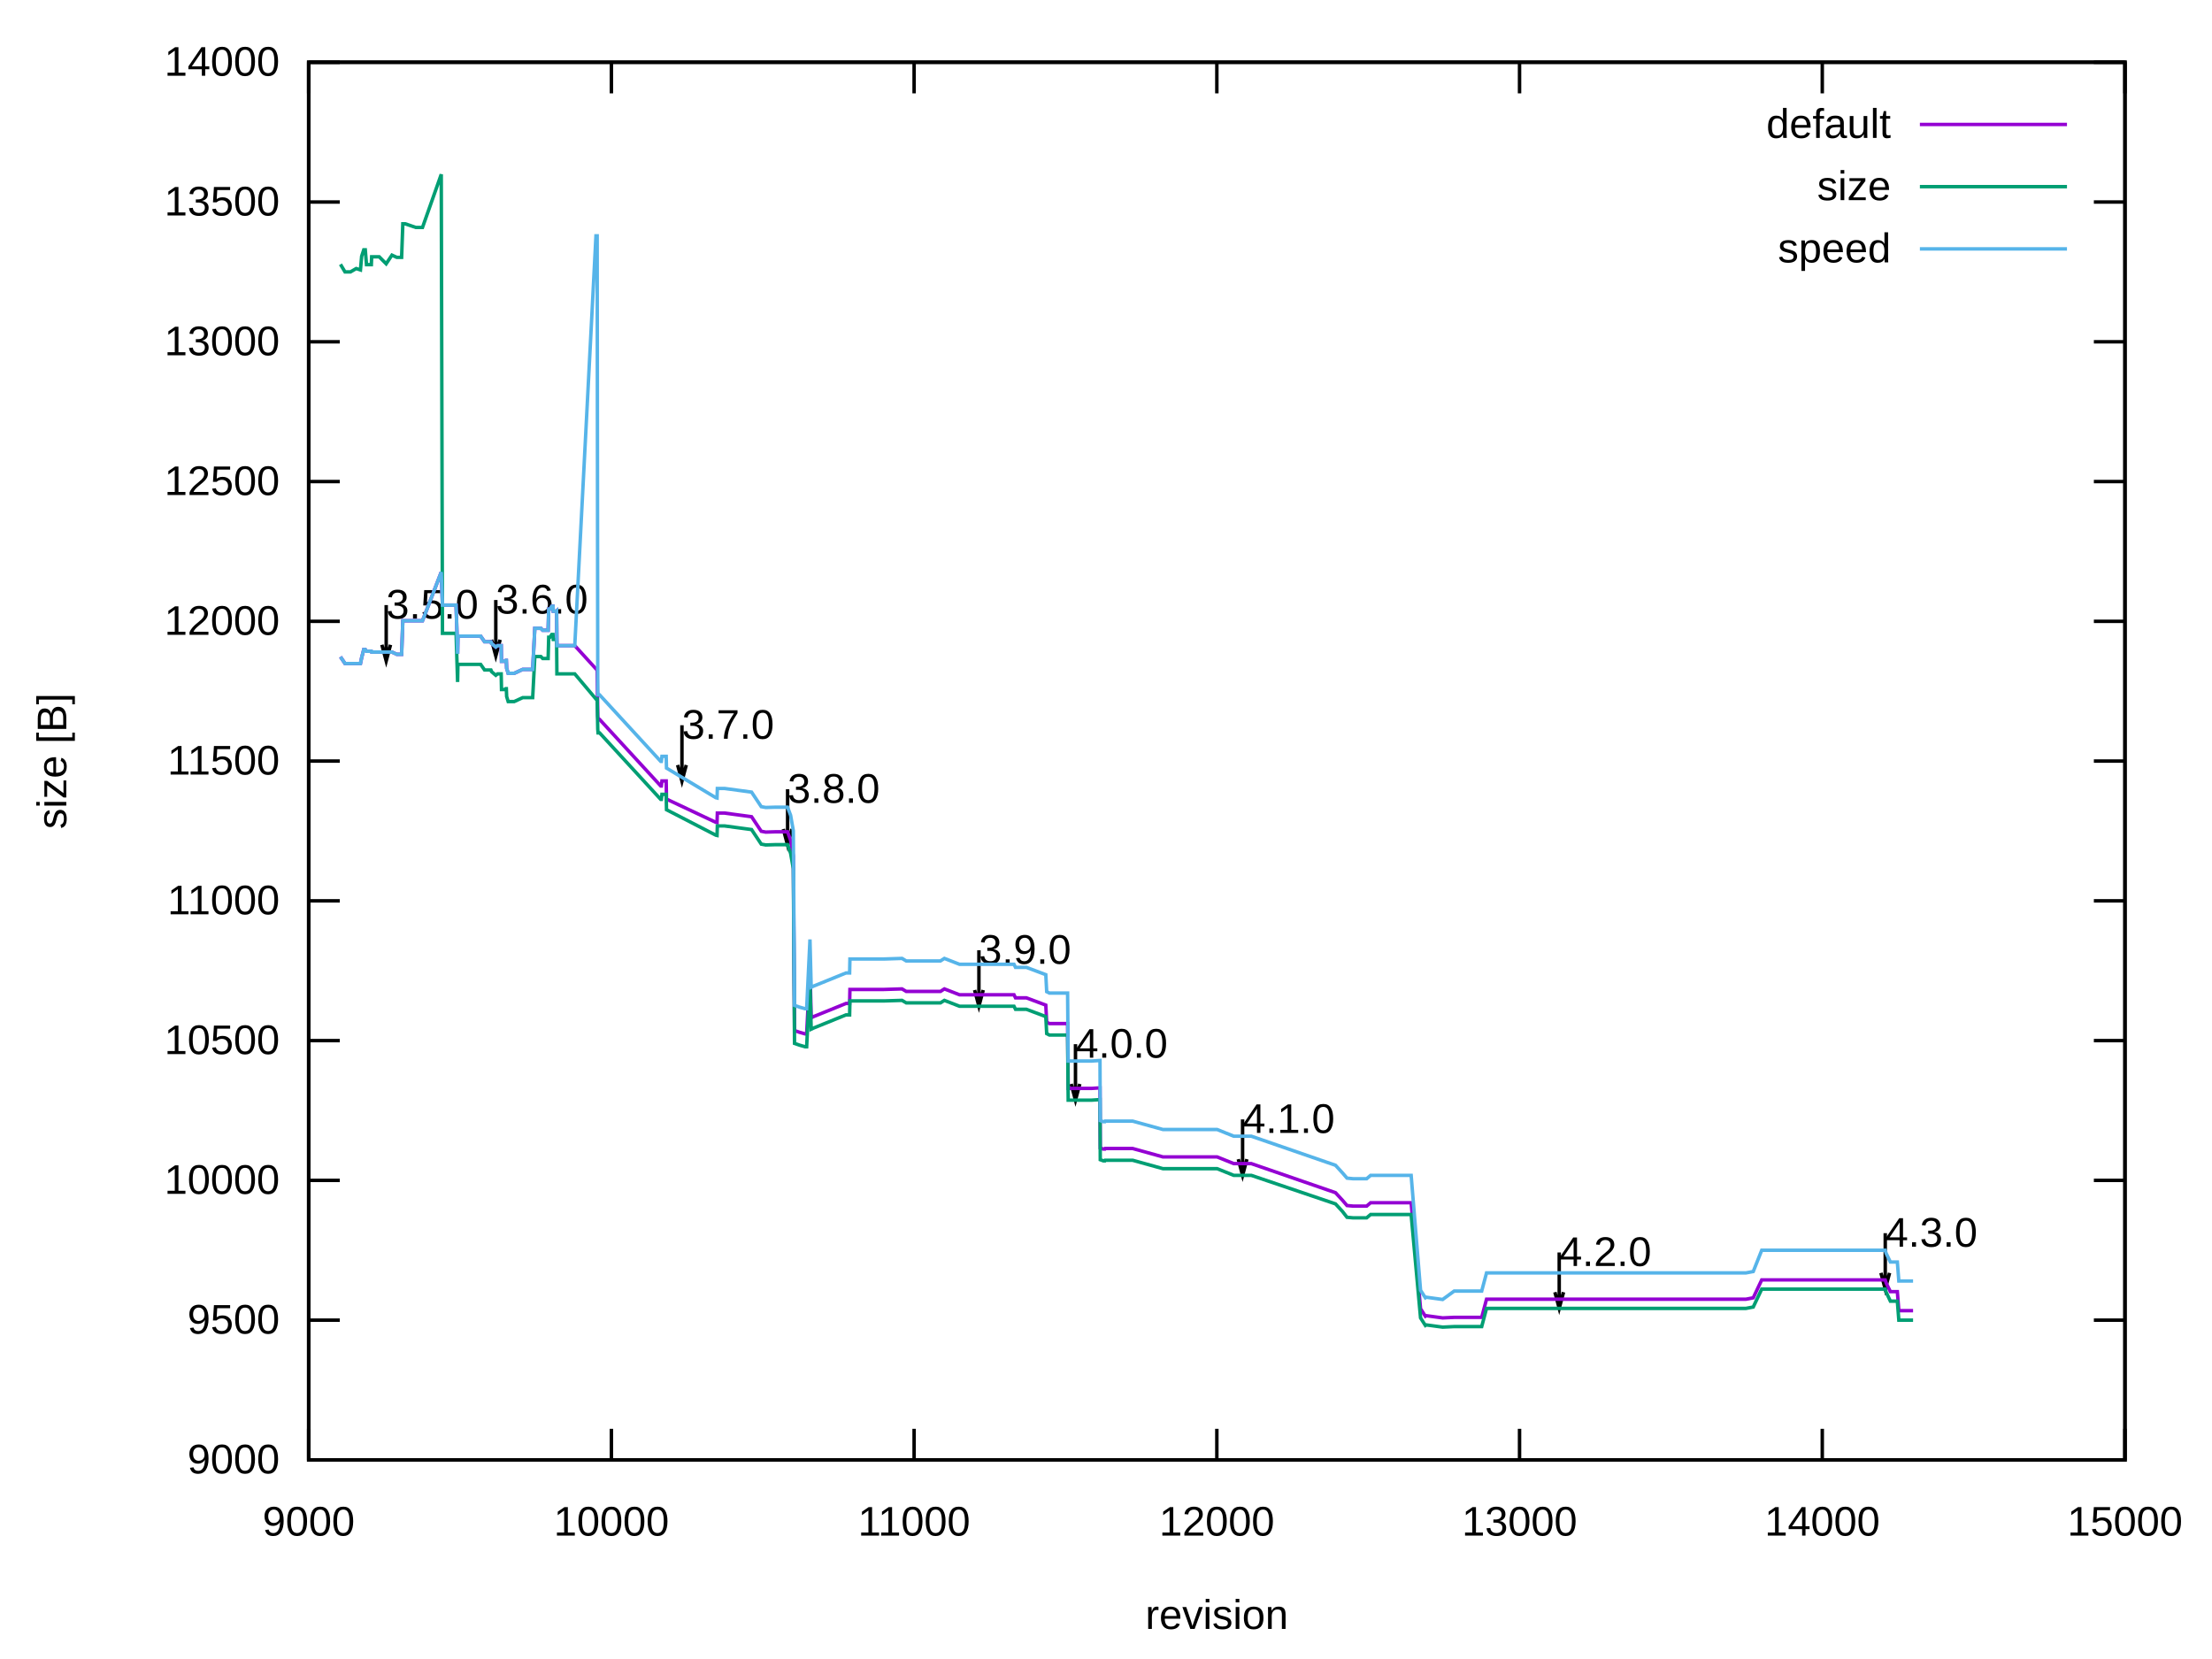
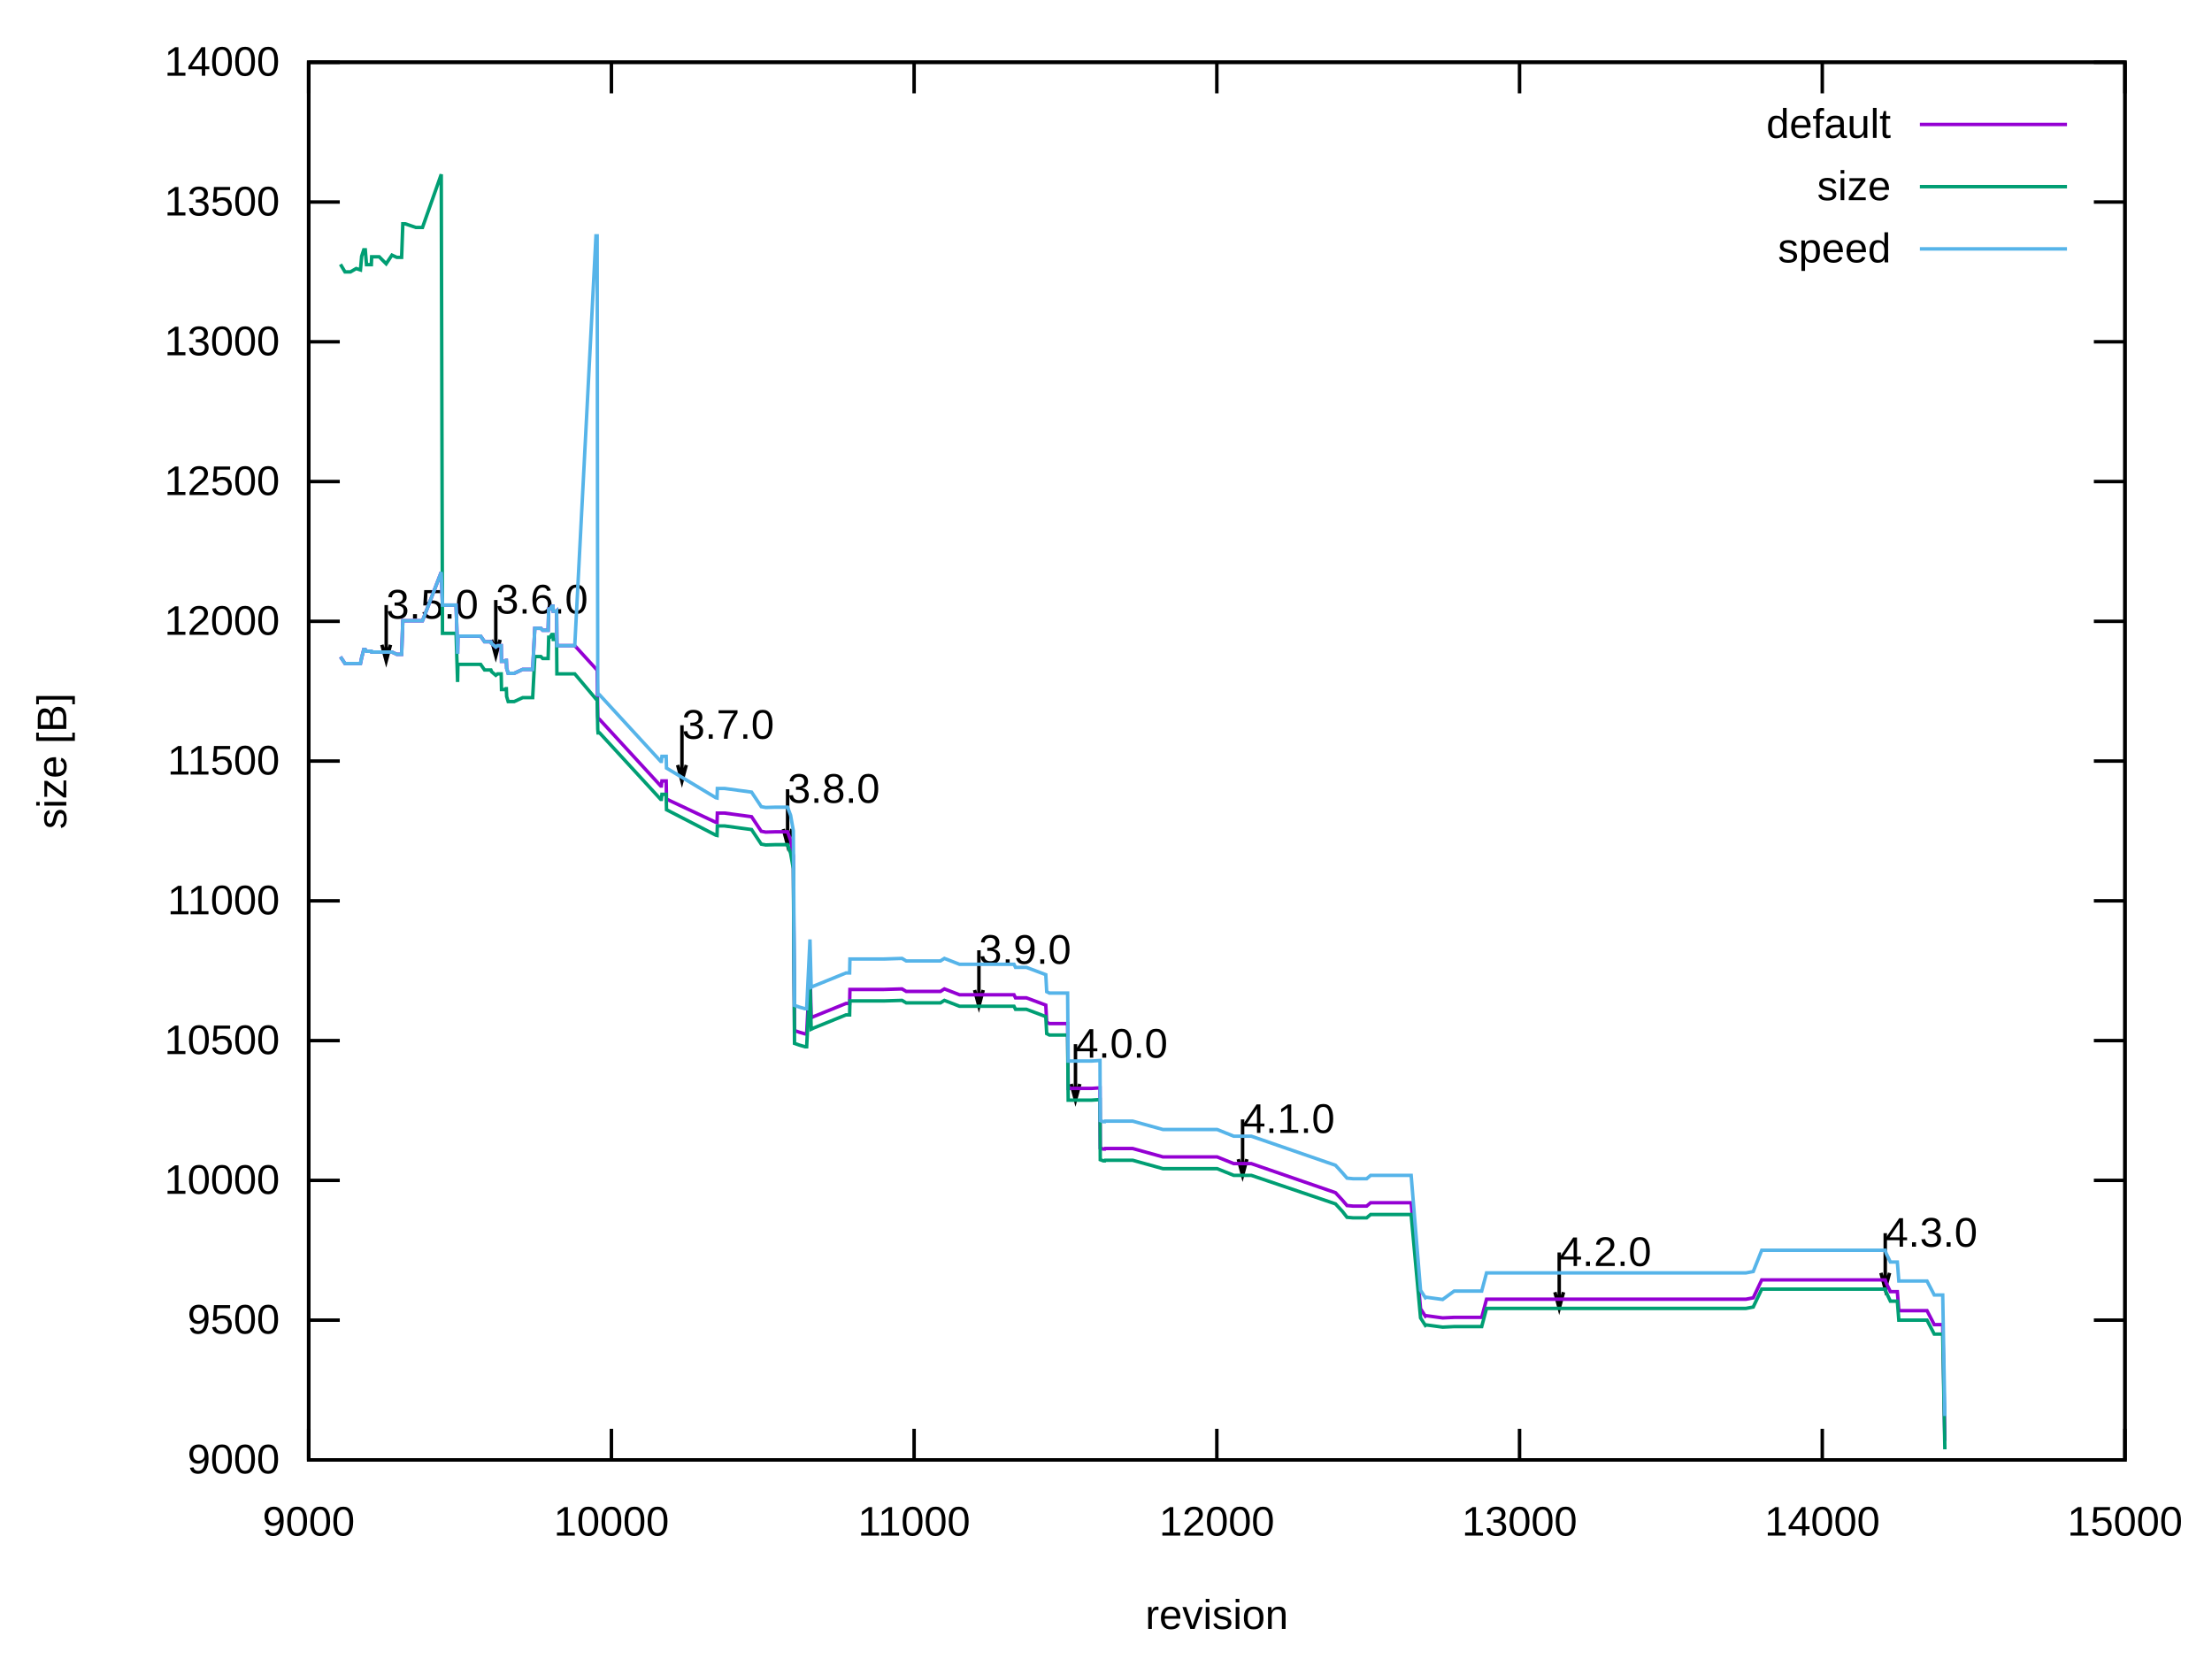
<svg xmlns="http://www.w3.org/2000/svg" xmlns:xlink="http://www.w3.org/1999/xlink" width="640" height="480" viewBox="0 0 640 480">
  <g id="gnuplot_canvas">
    <rect x="0" y="0" width="640" height="480" fill="none" />
    <defs>
      <circle id="gpDot" r="0.5" stroke-width="0.5" stroke="currentColor" />
      <path id="gpPt0" stroke-width="0.222" stroke="currentColor" d="M-1,0 h2 M0,-1 v2" />
      <path id="gpPt1" stroke-width="0.222" stroke="currentColor" d="M-1,-1 L1,1 M1,-1 L-1,1" />
      <path id="gpPt2" stroke-width="0.222" stroke="currentColor" d="M-1,0 L1,0 M0,-1 L0,1 M-1,-1 L1,1 M-1,1 L1,-1" />
      <rect id="gpPt3" stroke-width="0.222" stroke="currentColor" x="-1" y="-1" width="2" height="2" />
      <rect id="gpPt4" stroke-width="0.222" stroke="currentColor" fill="currentColor" x="-1" y="-1" width="2" height="2" />
      <circle id="gpPt5" stroke-width="0.222" stroke="currentColor" cx="0" cy="0" r="1" />
      <use xlink:href="#gpPt5" id="gpPt6" fill="currentColor" stroke="none" />
      <path id="gpPt7" stroke-width="0.222" stroke="currentColor" d="M0,-1.33 L-1.33,0.67 L1.33,0.67 z" />
      <use xlink:href="#gpPt7" id="gpPt8" fill="currentColor" stroke="none" />
      <use xlink:href="#gpPt7" id="gpPt9" stroke="currentColor" transform="rotate(180)" />
      <use xlink:href="#gpPt9" id="gpPt10" fill="currentColor" stroke="none" />
      <use xlink:href="#gpPt3" id="gpPt11" stroke="currentColor" transform="rotate(45)" />
      <use xlink:href="#gpPt11" id="gpPt12" fill="currentColor" stroke="none" />
      <path id="gpPt13" stroke-width="0.222" stroke="currentColor" d="M0,1.330 L1.265,0.411 L0.782,-1.067 L-0.782,-1.076 L-1.265,0.411 z" />
      <use xlink:href="#gpPt13" id="gpPt14" fill="currentColor" stroke="none" />
      <filter id="textbox" filterUnits="objectBoundingBox" x="0" y="0" height="1" width="1">
        <feFlood flood-color="white" flood-opacity="1" result="bgnd" />
        <feComposite in="SourceGraphic" in2="bgnd" operator="atop" />
      </filter>
      <filter id="greybox" filterUnits="objectBoundingBox" x="0" y="0" height="1" width="1">
        <feFlood flood-color="lightgrey" flood-opacity="1" result="grey" />
        <feComposite in="SourceGraphic" in2="grey" operator="atop" />
      </filter>
    </defs>
    <g fill="none" color="white" stroke="currentColor" stroke-width="1.00" stroke-linecap="butt" stroke-linejoin="miter">
</g>
    <g fill="none" color="black" stroke="currentColor" stroke-width="1.00" stroke-linecap="butt" stroke-linejoin="miter">
      <path stroke="black" d="M89.31,422.40 L98.31,422.40 M614.82,422.40 L605.82,422.40  " />
      <g transform="translate(80.92,426.30)" stroke="none" fill="black" font-family="Arial" font-size="12.00" text-anchor="end">
        <text>
          <tspan font-family="Arial"> 9000</tspan>
        </text>
      </g>
    </g>
    <g fill="none" color="black" stroke="currentColor" stroke-width="1.00" stroke-linecap="butt" stroke-linejoin="miter">
      <path stroke="black" d="M89.31,381.96 L98.31,381.96 M614.82,381.96 L605.82,381.96  " />
      <g transform="translate(80.92,385.86)" stroke="none" fill="black" font-family="Arial" font-size="12.00" text-anchor="end">
        <text>
          <tspan font-family="Arial"> 9500</tspan>
        </text>
      </g>
    </g>
    <g fill="none" color="black" stroke="currentColor" stroke-width="1.00" stroke-linecap="butt" stroke-linejoin="miter">
      <path stroke="black" d="M89.31,341.52 L98.31,341.52 M614.82,341.52 L605.82,341.52  " />
      <g transform="translate(80.92,345.42)" stroke="none" fill="black" font-family="Arial" font-size="12.00" text-anchor="end">
        <text>
          <tspan font-family="Arial"> 10000</tspan>
        </text>
      </g>
    </g>
    <g fill="none" color="black" stroke="currentColor" stroke-width="1.00" stroke-linecap="butt" stroke-linejoin="miter">
      <path stroke="black" d="M89.31,301.08 L98.31,301.08 M614.82,301.08 L605.82,301.08  " />
      <g transform="translate(80.92,304.98)" stroke="none" fill="black" font-family="Arial" font-size="12.00" text-anchor="end">
        <text>
          <tspan font-family="Arial"> 10500</tspan>
        </text>
      </g>
    </g>
    <g fill="none" color="black" stroke="currentColor" stroke-width="1.00" stroke-linecap="butt" stroke-linejoin="miter">
      <path stroke="black" d="M89.31,260.64 L98.31,260.64 M614.82,260.64 L605.82,260.64  " />
      <g transform="translate(80.92,264.54)" stroke="none" fill="black" font-family="Arial" font-size="12.00" text-anchor="end">
        <text>
          <tspan font-family="Arial"> 11000</tspan>
        </text>
      </g>
    </g>
    <g fill="none" color="black" stroke="currentColor" stroke-width="1.00" stroke-linecap="butt" stroke-linejoin="miter">
      <path stroke="black" d="M89.31,220.20 L98.31,220.20 M614.82,220.20 L605.82,220.20  " />
      <g transform="translate(80.92,224.10)" stroke="none" fill="black" font-family="Arial" font-size="12.00" text-anchor="end">
        <text>
          <tspan font-family="Arial"> 11500</tspan>
        </text>
      </g>
    </g>
    <g fill="none" color="black" stroke="currentColor" stroke-width="1.00" stroke-linecap="butt" stroke-linejoin="miter">
      <path stroke="black" d="M89.31,179.77 L98.31,179.77 M614.82,179.77 L605.82,179.77  " />
      <g transform="translate(80.92,183.67)" stroke="none" fill="black" font-family="Arial" font-size="12.00" text-anchor="end">
        <text>
          <tspan font-family="Arial"> 12000</tspan>
        </text>
      </g>
    </g>
    <g fill="none" color="black" stroke="currentColor" stroke-width="1.00" stroke-linecap="butt" stroke-linejoin="miter">
      <path stroke="black" d="M89.31,139.33 L98.31,139.33 M614.82,139.33 L605.82,139.33  " />
      <g transform="translate(80.92,143.23)" stroke="none" fill="black" font-family="Arial" font-size="12.00" text-anchor="end">
        <text>
          <tspan font-family="Arial"> 12500</tspan>
        </text>
      </g>
    </g>
    <g fill="none" color="black" stroke="currentColor" stroke-width="1.00" stroke-linecap="butt" stroke-linejoin="miter">
      <path stroke="black" d="M89.31,98.89 L98.31,98.89 M614.82,98.89 L605.82,98.89  " />
      <g transform="translate(80.92,102.79)" stroke="none" fill="black" font-family="Arial" font-size="12.00" text-anchor="end">
        <text>
          <tspan font-family="Arial"> 13000</tspan>
        </text>
      </g>
    </g>
    <g fill="none" color="black" stroke="currentColor" stroke-width="1.00" stroke-linecap="butt" stroke-linejoin="miter">
      <path stroke="black" d="M89.31,58.45 L98.31,58.45 M614.82,58.45 L605.82,58.45  " />
      <g transform="translate(80.92,62.35)" stroke="none" fill="black" font-family="Arial" font-size="12.00" text-anchor="end">
        <text>
          <tspan font-family="Arial"> 13500</tspan>
        </text>
      </g>
    </g>
    <g fill="none" color="black" stroke="currentColor" stroke-width="1.00" stroke-linecap="butt" stroke-linejoin="miter">
      <path stroke="black" d="M89.31,18.01 L98.31,18.01 M614.82,18.01 L605.82,18.01  " />
      <g transform="translate(80.92,21.91)" stroke="none" fill="black" font-family="Arial" font-size="12.00" text-anchor="end">
        <text>
          <tspan font-family="Arial"> 14000</tspan>
        </text>
      </g>
    </g>
    <g fill="none" color="black" stroke="currentColor" stroke-width="1.00" stroke-linecap="butt" stroke-linejoin="miter">
      <path stroke="black" d="M89.31,422.40 L89.31,413.40 M89.31,18.01 L89.31,27.01  " />
      <g transform="translate(89.31,444.30)" stroke="none" fill="black" font-family="Arial" font-size="12.00" text-anchor="middle">
        <text>
          <tspan font-family="Arial"> 9000</tspan>
        </text>
      </g>
    </g>
    <g fill="none" color="black" stroke="currentColor" stroke-width="1.00" stroke-linecap="butt" stroke-linejoin="miter">
      <path stroke="black" d="M176.90,422.40 L176.90,413.40 M176.90,18.01 L176.90,27.01  " />
      <g transform="translate(176.90,444.30)" stroke="none" fill="black" font-family="Arial" font-size="12.00" text-anchor="middle">
        <text>
          <tspan font-family="Arial"> 10000</tspan>
        </text>
      </g>
    </g>
    <g fill="none" color="black" stroke="currentColor" stroke-width="1.00" stroke-linecap="butt" stroke-linejoin="miter">
      <path stroke="black" d="M264.48,422.40 L264.48,413.40 M264.48,18.01 L264.48,27.01  " />
      <g transform="translate(264.48,444.30)" stroke="none" fill="black" font-family="Arial" font-size="12.00" text-anchor="middle">
        <text>
          <tspan font-family="Arial"> 11000</tspan>
        </text>
      </g>
    </g>
    <g fill="none" color="black" stroke="currentColor" stroke-width="1.00" stroke-linecap="butt" stroke-linejoin="miter">
      <path stroke="black" d="M352.07,422.40 L352.07,413.40 M352.07,18.01 L352.07,27.01  " />
      <g transform="translate(352.07,444.30)" stroke="none" fill="black" font-family="Arial" font-size="12.00" text-anchor="middle">
        <text>
          <tspan font-family="Arial"> 12000</tspan>
        </text>
      </g>
    </g>
    <g fill="none" color="black" stroke="currentColor" stroke-width="1.00" stroke-linecap="butt" stroke-linejoin="miter">
      <path stroke="black" d="M439.65,422.40 L439.65,413.40 M439.65,18.01 L439.65,27.01  " />
      <g transform="translate(439.65,444.30)" stroke="none" fill="black" font-family="Arial" font-size="12.00" text-anchor="middle">
        <text>
          <tspan font-family="Arial"> 13000</tspan>
        </text>
      </g>
    </g>
    <g fill="none" color="black" stroke="currentColor" stroke-width="1.00" stroke-linecap="butt" stroke-linejoin="miter">
      <path stroke="black" d="M527.24,422.40 L527.24,413.40 M527.24,18.01 L527.24,27.01  " />
      <g transform="translate(527.24,444.30)" stroke="none" fill="black" font-family="Arial" font-size="12.00" text-anchor="middle">
        <text>
          <tspan font-family="Arial"> 14000</tspan>
        </text>
      </g>
    </g>
    <g fill="none" color="black" stroke="currentColor" stroke-width="1.00" stroke-linecap="butt" stroke-linejoin="miter">
      <path stroke="black" d="M614.82,422.40 L614.82,413.40 M614.82,18.01 L614.82,27.01  " />
      <g transform="translate(614.82,444.30)" stroke="none" fill="black" font-family="Arial" font-size="12.00" text-anchor="middle">
        <text>
          <tspan font-family="Arial"> 15000</tspan>
        </text>
      </g>
    </g>
    <g fill="none" color="black" stroke="currentColor" stroke-width="1.00" stroke-linecap="butt" stroke-linejoin="miter">
</g>
    <g fill="none" color="black" stroke="currentColor" stroke-width="1.00" stroke-linecap="butt" stroke-linejoin="miter">
      <path stroke="black" d="M89.31,18.01 L89.31,422.40 L614.82,422.40 L614.82,18.01 L89.31,18.01 Z  " />
      <g transform="translate(111.73,178.98)" stroke="none" fill="black" font-family="Arial" font-size="12.00" text-anchor="start">
        <text>
          <tspan font-family="Arial">3.5.0</tspan>
        </text>
      </g>
      <g transform="translate(143.44,177.52)" stroke="none" fill="black" font-family="Arial" font-size="12.00" text-anchor="start">
        <text>
          <tspan font-family="Arial">3.6.0</tspan>
        </text>
      </g>
      <g transform="translate(197.30,213.75)" stroke="none" fill="black" font-family="Arial" font-size="12.00" text-anchor="start">
        <text>
          <tspan font-family="Arial">3.7.0</tspan>
        </text>
      </g>
      <g transform="translate(227.87,232.27)" stroke="none" fill="black" font-family="Arial" font-size="12.00" text-anchor="start">
        <text>
          <tspan font-family="Arial">3.8.0</tspan>
        </text>
      </g>
      <g transform="translate(283.22,278.86)" stroke="none" fill="black" font-family="Arial" font-size="12.00" text-anchor="start">
        <text>
          <tspan font-family="Arial">3.9.0</tspan>
        </text>
      </g>
      <g transform="translate(311.16,306.03)" stroke="none" fill="black" font-family="Arial" font-size="12.00" text-anchor="start">
        <text>
          <tspan font-family="Arial">4.0.0</tspan>
        </text>
      </g>
      <g transform="translate(359.51,327.79)" stroke="none" fill="black" font-family="Arial" font-size="12.00" text-anchor="start">
        <text>
          <tspan font-family="Arial">4.1.0</tspan>
        </text>
      </g>
      <g transform="translate(451.12,366.29)" stroke="none" fill="black" font-family="Arial" font-size="12.00" text-anchor="start">
        <text>
          <tspan font-family="Arial">4.2.0</tspan>
        </text>
      </g>
      <g transform="translate(545.45,360.71)" stroke="none" fill="black" font-family="Arial" font-size="12.00" text-anchor="start">
        <text>
          <tspan font-family="Arial">4.3.0</tspan>
        </text>
      </g>
      <path stroke="black" d="M110.49,186.56 L111.74,191.24 L112.99,186.56 M111.74,175.07 L111.74,191.24 M142.20,185.10 L143.45,189.78 L144.70,185.10   M143.45,173.61 L143.45,189.78 M196.06,221.34 L197.31,226.02 L198.56,221.34 M197.31,209.84 L197.31,226.02 M226.63,239.86   L227.88,244.54 L229.13,239.86 M227.88,228.36 L227.88,244.54 M281.98,286.45 L283.23,291.13 L284.48,286.45 M283.23,274.95   L283.23,291.13 M309.92,313.62 L311.17,318.30 L312.42,313.62 M311.17,302.12 L311.17,318.30 M358.27,335.38 L359.52,340.06   L360.77,335.38 M359.52,323.88 L359.52,340.06 M449.88,373.87 L451.13,378.55 L452.38,373.87 M451.13,362.38 L451.13,378.55   M544.21,368.29 L545.46,372.97 L546.71,368.29 M545.46,356.80 L545.46,372.97  " />
    </g>
    <g fill="none" color="black" stroke="currentColor" stroke-width="1.00" stroke-linecap="butt" stroke-linejoin="miter">
      <g transform="translate(19.18,220.21) rotate(270)" stroke="none" fill="black" font-family="Arial" font-size="12.00" text-anchor="middle">
        <text>
          <tspan font-family="Arial">size [B]</tspan>
        </text>
      </g>
    </g>
    <g fill="none" color="black" stroke="currentColor" stroke-width="1.00" stroke-linecap="butt" stroke-linejoin="miter">
      <g transform="translate(352.06,471.30)" stroke="none" fill="black" font-family="Arial" font-size="12.00" text-anchor="middle">
        <text>
          <tspan font-family="Arial">revision</tspan>
        </text>
      </g>
    </g>
    <g fill="none" color="black" stroke="currentColor" stroke-width="1.00" stroke-linecap="butt" stroke-linejoin="miter">
</g>
    <g id="gnuplot_plot_1">
      <g fill="none" color="black" stroke="currentColor" stroke-width="1.00" stroke-linecap="butt" stroke-linejoin="miter">
        <g transform="translate(547.09,39.91)" stroke="none" fill="black" font-family="Arial" font-size="12.00" text-anchor="end">
          <text>
            <tspan font-family="Arial">default</tspan>
          </text>
        </g>
      </g>
      <g fill="none" color="black" stroke="currentColor" stroke-width="1.00" stroke-linecap="butt" stroke-linejoin="miter">
-         <path stroke="rgb(148,   0, 211)" d="M555.48,36.01 L598.04,36.01 M98.51,190.04 L99.82,191.98 L100.17,191.98 L100.43,191.98 L101.40,191.98 L103.06,191.98   L104.29,191.98 L104.64,190.28 L105.25,187.93 L105.69,187.93 L106.04,188.42 L106.21,188.42 L107.44,188.42 L107.53,188.66   L108.40,188.66 L109.72,188.66 L111.73,188.66 L113.40,188.66 L114.80,189.31 L116.20,189.31 L116.55,179.60 L117.25,179.60   L120.32,179.60 L122.24,179.60 L127.67,165.53 L128.02,175.08 L128.29,175.08 L128.90,175.08 L129.69,175.08 L131.18,175.08   L131.96,175.08 L132.40,189.15 L132.49,184.05 L132.93,184.05 L134.94,184.05 L136.61,184.05 L137.48,184.05 L139.06,184.05   L140.20,185.67 L140.90,185.67 L141.51,185.67 L141.95,185.67 L142.04,185.67 L142.12,185.83 L142.21,186.16 L143.44,187.21   L143.96,186.80 L144.66,186.80 L144.93,186.80 L145.01,186.80 L145.10,191.33 L145.19,191.33 L145.36,191.33 L145.80,191.33   L145.89,191.33 L146.15,191.33 L146.33,191.09 L146.50,191.09 L146.59,193.35 L147.03,194.81 L147.29,194.81 L147.47,194.81   L147.55,194.81 L147.64,194.81 L148.78,194.81 L151.23,193.68 L153.25,193.68 L154.12,193.68 L154.74,181.79 L155.09,181.79   L155.96,181.79 L156.22,181.79 L156.31,181.79 L156.40,181.79 L156.49,181.79 L157.01,182.35 L157.98,182.35 L158.50,182.35   L158.59,182.35 L158.76,176.21 L159.12,176.21 L159.64,175.40 L159.99,175.40 L160.08,176.85 L160.69,176.85 L160.95,176.85   L161.04,176.77 L161.13,186.80 L162.01,186.80 L162.18,186.80 L162.53,186.80 L166.30,186.80 L172.43,193.52 L172.78,193.52   L172.95,207.10 L173.04,208.15 L173.48,208.15 L191.17,227.40 L191.35,227.40 L191.52,225.95 L192.13,225.95 L192.75,225.95   L192.84,231.20 L207.11,237.92 L207.46,238.00 L207.55,235.25 L208.95,235.25 L209.04,235.25 L209.65,235.25 L217.45,236.30   L220.25,240.51 L221.56,240.75 L224.19,240.67 L225.77,240.67 L227.87,240.67 L228.75,243.17 L229.53,247.62 L229.88,298.17   L231.29,298.66 L232.95,299.14 L233.39,299.14 L234.35,279.97 L234.70,294.45 L235.40,294.13 L244.77,290.33 L245.39,290.33   L245.74,290.33 L245.82,290.33 L245.91,286.28 L246.09,286.28 L246.96,286.28 L255.72,286.28 L260.98,286.12 L262.20,286.85   L272.10,286.85 L273.24,286.12 L277.62,287.82 L283.22,287.82 L287.25,287.82 L293.38,287.82 L293.82,288.71 L296.97,288.71   L302.58,290.81 L302.84,295.75 L303.63,296.15 L308.89,296.15 L309.06,314.91 L311.16,314.91 L315.80,314.91 L318.26,314.75   L318.34,332.14 L319.22,332.46 L319.66,332.46 L319.75,332.30 L320.27,332.30 L320.36,332.30 L327.72,332.30 L336.47,334.73   L352.15,334.73 L356.97,336.67 L359.51,336.67 L360.65,336.67 L360.82,336.67 L361.00,336.67 L361.35,336.67 L361.61,336.67   L362.05,336.67 L386.40,345.08 L388.41,347.26 L389.73,348.80 L391.48,348.96 L392.70,348.96 L394.81,348.96 L395.42,348.96   L396.56,347.99 L408.29,347.99 L411.01,378.65 L412.41,380.83 L412.67,380.67 L417.40,381.31 L420.73,381.15 L421.70,381.15   L424.50,381.15 L427.56,381.15 L428.70,381.15 L430.10,375.90 L430.89,375.90 L436.93,375.90 L451.12,375.90 L457.17,375.90   L465.93,375.90 L483.00,375.90 L500.00,375.90 L500.87,375.90 L501.75,375.90 L505.16,375.90 L507.27,375.49 L509.72,370.31   L518.48,370.31 L527.24,370.31 L543.35,370.31 L545.45,370.31 L545.72,371.20 L546.94,373.71 L547.82,373.71 L548.08,373.71   L548.78,373.71 L548.96,373.71 L549.39,379.21 L553.51,379.21  " />
+         <path stroke="rgb(148,   0, 211)" d="M555.48,36.01 L598.04,36.01 M98.51,190.04 L99.82,191.98 L100.17,191.98 L100.43,191.98 L101.40,191.98 L103.06,191.98   L104.29,191.98 L104.64,190.28 L105.25,187.93 L105.69,187.93 L106.04,188.42 L106.21,188.42 L107.44,188.42 L107.53,188.66   L108.40,188.66 L109.72,188.66 L111.73,188.66 L113.40,188.66 L114.80,189.31 L116.20,189.31 L116.55,179.60 L117.25,179.60   L120.32,179.60 L122.24,179.60 L127.67,165.53 L128.02,175.08 L128.29,175.08 L128.90,175.08 L129.69,175.08 L131.18,175.08   L131.96,175.08 L132.40,189.15 L132.49,184.05 L132.93,184.05 L134.94,184.05 L136.61,184.05 L137.48,184.05 L139.06,184.05   L140.20,185.67 L140.90,185.67 L141.51,185.67 L141.95,185.67 L142.04,185.67 L142.12,185.83 L142.21,186.16 L143.44,187.21   L143.96,186.80 L144.66,186.80 L144.93,186.80 L145.01,186.80 L145.10,191.33 L145.19,191.33 L145.36,191.33 L145.80,191.33   L145.89,191.33 L146.15,191.33 L146.33,191.09 L146.50,191.09 L146.59,193.35 L147.03,194.81 L147.29,194.81 L147.47,194.81   L147.55,194.81 L147.64,194.81 L148.78,194.81 L151.23,193.68 L153.25,193.68 L154.12,193.68 L154.74,181.79 L155.09,181.79   L155.96,181.79 L156.22,181.79 L156.31,181.79 L156.40,181.79 L156.49,181.79 L157.01,182.35 L157.98,182.35 L158.50,182.35   L158.59,182.35 L158.76,176.21 L159.12,176.21 L159.64,175.40 L159.99,175.40 L160.08,176.85 L160.69,176.85 L160.95,176.85   L161.04,176.77 L161.13,186.80 L162.01,186.80 L162.18,186.80 L162.53,186.80 L166.30,186.80 L172.43,193.52 L172.78,193.52   L172.95,207.10 L173.04,208.15 L173.48,208.15 L191.17,227.40 L191.35,227.40 L191.52,225.95 L192.13,225.95 L192.75,225.95   L192.84,231.20 L207.11,237.92 L207.46,238.00 L207.55,235.25 L208.95,235.25 L209.04,235.25 L209.65,235.25 L217.45,236.30   L220.25,240.51 L221.56,240.75 L224.19,240.67 L225.77,240.67 L227.87,240.67 L228.75,243.17 L229.53,247.62 L229.88,298.17   L231.29,298.66 L232.95,299.14 L233.39,299.14 L234.35,279.97 L234.70,294.45 L235.40,294.13 L244.77,290.33 L245.39,290.33   L245.74,290.33 L245.82,290.33 L245.91,286.28 L246.09,286.28 L246.96,286.28 L255.72,286.28 L260.98,286.12 L262.20,286.85   L272.10,286.85 L273.24,286.12 L277.62,287.82 L283.22,287.82 L287.25,287.82 L293.38,287.82 L293.82,288.71 L296.97,288.71   L302.58,290.81 L302.84,295.75 L303.63,296.15 L308.89,296.15 L309.06,314.91 L311.16,314.91 L315.80,314.91 L318.26,314.75   L318.34,332.14 L319.22,332.46 L319.66,332.46 L319.75,332.30 L320.27,332.30 L320.36,332.30 L327.72,332.30 L336.47,334.73   L352.15,334.73 L356.97,336.67 L359.51,336.67 L360.65,336.67 L360.82,336.67 L361.00,336.67 L361.35,336.67 L361.61,336.67   L362.05,336.67 L386.40,345.08 L388.41,347.26 L389.73,348.80 L391.48,348.96 L392.70,348.96 L394.81,348.96 L395.42,348.96   L396.56,347.99 L408.29,347.99 L411.01,378.65 L412.41,380.83 L412.67,380.67 L417.40,381.31 L420.73,381.15 L421.70,381.15   L424.50,381.15 L427.56,381.15 L428.70,381.15 L430.10,375.90 L430.89,375.90 L436.93,375.90 L451.12,375.90 L457.17,375.90   L465.93,375.90 L483.00,375.90 L500.00,375.90 L500.87,375.90 L501.75,375.90 L505.16,375.90 L507.27,375.49 L509.72,370.31   L518.48,370.31 L527.24,370.31 L543.35,370.31 L545.45,370.31 L545.72,371.20 L546.94,373.71 L547.82,373.71 L548.08,373.71   L548.78,373.71 L548.96,373.71 L549.39,379.21 L553.51,379.21 L557.54,379.21 L559.64,383.26 L562.09,383.26 L562.71,416.90    " />
      </g>
    </g>
    <g id="gnuplot_plot_2">
      <g fill="none" color="black" stroke="currentColor" stroke-width="1.00" stroke-linecap="butt" stroke-linejoin="miter">
        <g transform="translate(547.09,57.91)" stroke="none" fill="black" font-family="Arial" font-size="12.00" text-anchor="end">
          <text>
            <tspan font-family="Arial">size</tspan>
          </text>
        </g>
      </g>
      <g fill="none" color="black" stroke="currentColor" stroke-width="1.00" stroke-linecap="butt" stroke-linejoin="miter">
-         <path stroke="rgb(  0, 158, 115)" d="M555.48,54.01 L598.04,54.01 M98.51,76.48 L99.82,78.67 L100.17,78.67 L100.43,78.67 L101.40,78.67 L103.06,77.70   L104.29,78.10 L104.64,74.14 L105.25,72.28 L105.69,72.28 L106.04,76.57 L106.21,76.57 L107.44,76.57 L107.53,74.30   L108.40,74.30 L109.72,74.30 L111.73,76.32 L113.40,73.82 L114.80,74.46 L116.20,74.46 L116.55,64.76 L117.25,64.76   L120.32,65.81 L122.24,65.81 L127.67,50.44 L128.02,183.24 L128.29,183.24 L128.90,183.24 L129.69,183.24 L131.18,183.24   L131.96,183.24 L132.40,197.32 L132.49,192.22 L132.93,192.22 L134.94,192.22 L136.61,192.22 L137.48,192.22 L139.06,192.22   L140.20,193.84 L140.90,193.84 L141.51,193.84 L141.95,193.84 L142.04,193.84 L142.12,194.00 L142.21,194.32 L143.44,195.38   L143.96,194.97 L144.66,194.97 L144.93,194.97 L145.01,194.97 L145.10,199.50 L145.19,199.50 L145.36,199.50 L145.80,199.50   L145.89,199.50 L146.15,199.50 L146.33,199.26 L146.50,199.26 L146.59,201.52 L147.03,202.98 L147.29,202.98 L147.47,202.98   L147.55,202.98 L147.64,202.98 L148.78,202.98 L151.23,201.85 L153.25,201.85 L154.12,201.85 L154.74,189.96 L155.09,189.96   L155.96,189.96 L156.22,189.96 L156.31,189.96 L156.40,189.96 L156.49,189.96 L157.01,190.52 L157.98,190.52 L158.50,190.52   L158.59,190.52 L158.76,184.38 L159.12,184.38 L159.64,183.57 L159.99,183.57 L160.08,185.02 L160.69,185.02 L160.95,185.02   L161.04,184.94 L161.13,194.97 L162.01,194.97 L162.18,194.97 L162.53,194.97 L166.30,194.97 L172.43,202.25 L172.78,202.25   L172.95,210.98 L173.04,212.04 L173.48,212.04 L191.17,231.29 L191.35,231.29 L191.52,229.83 L192.13,229.83 L192.75,229.83   L192.84,234.28 L207.11,241.64 L207.46,241.72 L207.55,238.97 L208.95,238.97 L209.04,238.97 L209.65,238.97 L217.45,240.02   L220.25,244.23 L221.56,244.47 L224.19,244.39 L225.77,244.39 L227.87,244.39 L228.75,246.89 L229.53,251.34 L229.88,301.89   L231.29,302.38 L232.95,302.86 L233.39,302.86 L234.35,283.61 L234.70,297.77 L235.40,297.44 L244.77,293.64 L245.39,293.64   L245.74,293.64 L245.82,293.64 L245.91,289.60 L246.09,289.60 L246.96,289.60 L255.72,289.60 L260.98,289.44 L262.20,290.16   L272.10,290.16 L273.24,289.44 L277.62,291.14 L283.22,291.14 L287.25,291.14 L293.38,291.14 L293.82,292.02 L296.97,292.02   L302.58,294.13 L302.84,299.06 L303.63,299.47 L308.89,299.47 L309.06,318.31 L311.16,318.31 L315.80,318.31 L318.26,318.15   L318.34,335.54 L319.22,335.86 L319.66,335.86 L319.75,335.70 L320.27,335.70 L320.36,335.70 L327.72,335.70 L336.47,338.13   L352.15,338.13 L356.97,340.07 L359.51,340.07 L360.65,340.07 L360.82,340.07 L361.00,340.07 L361.35,340.07 L361.61,340.07   L362.05,340.07 L386.40,348.32 L388.41,350.50 L389.73,352.20 L391.48,352.36 L392.70,352.36 L394.81,352.36 L395.42,352.36   L396.56,351.39 L408.29,351.39 L411.01,381.31 L412.41,383.50 L412.67,383.34 L417.40,383.98 L420.73,383.82 L421.70,383.82   L424.50,383.82 L427.56,383.82 L428.70,383.82 L430.10,378.56 L430.89,378.56 L436.93,378.56 L451.12,378.56 L457.17,378.56   L465.93,378.56 L483.00,378.56 L500.00,378.56 L500.87,378.56 L501.75,378.56 L505.16,378.56 L507.27,378.16 L509.72,372.98   L518.48,372.98 L527.24,372.98 L543.35,372.98 L545.45,372.98 L545.72,373.87 L546.94,376.46 L547.82,376.46 L548.08,376.46   L548.78,376.46 L548.96,376.46 L549.39,381.96 L553.51,381.96  " />
+         <path stroke="rgb(  0, 158, 115)" d="M555.48,54.01 L598.04,54.01 M98.51,76.48 L99.82,78.67 L100.17,78.67 L100.43,78.67 L101.40,78.67 L103.06,77.70   L104.29,78.10 L104.64,74.14 L105.25,72.28 L105.69,72.28 L106.04,76.57 L106.21,76.57 L107.44,76.57 L107.53,74.30   L108.40,74.30 L109.72,74.30 L111.73,76.32 L113.40,73.82 L114.80,74.46 L116.20,74.46 L116.55,64.76 L117.25,64.76   L120.32,65.81 L122.24,65.81 L127.67,50.44 L128.02,183.24 L128.29,183.24 L128.90,183.24 L129.69,183.24 L131.18,183.24   L131.96,183.24 L132.40,197.32 L132.49,192.22 L132.93,192.22 L134.94,192.22 L136.61,192.22 L137.48,192.22 L139.06,192.22   L140.20,193.84 L140.90,193.84 L141.51,193.84 L141.95,193.84 L142.04,193.84 L142.12,194.00 L142.21,194.32 L143.44,195.38   L143.96,194.97 L144.66,194.97 L144.93,194.97 L145.01,194.97 L145.10,199.50 L145.19,199.50 L145.36,199.50 L145.80,199.50   L145.89,199.50 L146.15,199.50 L146.33,199.26 L146.50,199.26 L146.59,201.52 L147.03,202.98 L147.29,202.98 L147.47,202.98   L147.55,202.98 L147.64,202.98 L148.78,202.98 L151.23,201.85 L153.25,201.85 L154.12,201.85 L154.74,189.96 L155.09,189.96   L155.96,189.96 L156.22,189.96 L156.31,189.96 L156.40,189.96 L156.49,189.96 L157.01,190.52 L157.98,190.52 L158.50,190.52   L158.59,190.52 L158.76,184.38 L159.12,184.38 L159.64,183.57 L159.99,183.57 L160.08,185.02 L160.69,185.02 L160.95,185.02   L161.04,184.94 L161.13,194.97 L162.01,194.97 L162.18,194.97 L162.53,194.97 L166.30,194.97 L172.43,202.25 L172.78,202.25   L172.95,210.98 L173.04,212.04 L173.48,212.04 L191.17,231.29 L191.35,231.29 L191.52,229.83 L192.13,229.83 L192.75,229.83   L192.84,234.28 L207.11,241.64 L207.46,241.72 L207.55,238.97 L208.95,238.97 L209.04,238.97 L209.65,238.97 L217.45,240.02   L220.25,244.23 L221.56,244.47 L224.19,244.39 L225.77,244.39 L227.87,244.39 L228.75,246.89 L229.53,251.34 L229.88,301.89   L231.29,302.38 L232.95,302.86 L233.39,302.86 L234.35,283.61 L234.70,297.77 L235.40,297.44 L244.77,293.64 L245.39,293.64   L245.74,293.64 L245.82,293.64 L245.91,289.60 L246.09,289.60 L246.96,289.60 L255.72,289.60 L260.98,289.44 L262.20,290.16   L272.10,290.16 L273.24,289.44 L277.62,291.14 L283.22,291.14 L287.25,291.14 L293.38,291.14 L293.82,292.02 L296.97,292.02   L302.58,294.13 L302.84,299.06 L303.63,299.47 L308.89,299.47 L309.06,318.31 L311.16,318.31 L315.80,318.31 L318.26,318.15   L318.34,335.54 L319.22,335.86 L319.66,335.86 L319.75,335.70 L320.27,335.70 L320.36,335.70 L327.72,335.70 L336.47,338.13   L352.15,338.13 L356.97,340.07 L359.51,340.07 L360.65,340.07 L360.82,340.07 L361.00,340.07 L361.35,340.07 L361.61,340.07   L362.05,340.07 L386.40,348.32 L388.41,350.50 L389.73,352.20 L391.48,352.36 L392.70,352.36 L394.81,352.36 L395.42,352.36   L396.56,351.39 L408.29,351.39 L411.01,381.31 L412.41,383.50 L412.67,383.34 L417.40,383.98 L420.73,383.82 L421.70,383.82   L424.50,383.82 L427.56,383.82 L428.70,383.82 L430.10,378.56 L430.89,378.56 L436.93,378.56 L451.12,378.56 L457.17,378.56   L465.93,378.56 L483.00,378.56 L500.00,378.56 L500.87,378.56 L501.75,378.56 L505.16,378.56 L507.27,378.16 L509.72,372.98   L518.48,372.98 L527.24,372.98 L543.35,372.98 L545.45,372.98 L545.72,373.87 L546.94,376.46 L547.82,376.46 L548.08,376.46   L548.78,376.46 L548.96,376.46 L549.39,381.96 L553.51,381.96 L557.54,381.96 L559.64,386.00 L562.09,386.00 L562.71,419.33    " />
      </g>
    </g>
    <g id="gnuplot_plot_3">
      <g fill="none" color="black" stroke="currentColor" stroke-width="1.00" stroke-linecap="butt" stroke-linejoin="miter">
        <g transform="translate(547.09,75.91)" stroke="none" fill="black" font-family="Arial" font-size="12.00" text-anchor="end">
          <text>
            <tspan font-family="Arial">speed</tspan>
          </text>
        </g>
      </g>
      <g fill="none" color="black" stroke="currentColor" stroke-width="1.00" stroke-linecap="butt" stroke-linejoin="miter">
-         <path stroke="rgb( 86, 180, 233)" d="M555.48,72.01 L598.04,72.01 M98.51,190.04 L99.82,191.98 L100.17,191.98 L100.43,191.98 L101.40,191.98 L103.06,191.98   L104.29,191.98 L104.64,190.28 L105.25,187.93 L105.69,187.93 L106.04,188.42 L106.21,188.42 L107.44,188.42 L107.53,188.66   L108.40,188.66 L109.72,188.66 L111.73,188.66 L113.40,188.66 L114.80,189.31 L116.20,189.31 L116.55,179.60 L117.25,179.60   L120.32,179.60 L122.24,179.60 L127.67,165.53 L128.02,175.08 L128.29,175.08 L128.90,175.08 L129.69,175.08 L131.18,175.08   L131.96,175.08 L132.40,189.15 L132.49,184.05 L132.93,184.05 L134.94,184.05 L136.61,184.05 L137.48,184.05 L139.06,184.05   L140.20,185.67 L140.90,185.67 L141.51,185.67 L141.95,185.67 L142.04,185.67 L142.12,185.83 L142.21,186.16 L143.44,187.21   L143.96,186.80 L144.66,186.80 L144.93,186.80 L145.01,186.80 L145.10,191.33 L145.19,191.33 L145.36,191.33 L145.80,191.33   L145.89,191.33 L146.15,191.33 L146.33,191.09 L146.50,191.09 L146.59,193.35 L147.03,194.81 L147.29,194.81 L147.47,194.81   L147.55,194.81 L147.64,194.81 L148.78,194.81 L151.23,193.68 L153.25,193.68 L154.12,193.68 L154.74,181.79 L155.09,181.79   L155.96,181.79 L156.22,181.79 L156.31,181.79 L156.40,181.79 L156.49,181.79 L157.01,182.35 L157.98,182.35 L158.50,182.35   L158.59,182.35 L158.76,176.21 L159.12,176.21 L159.64,175.40 L159.99,175.40 L160.08,176.85 L160.69,176.85 L160.95,176.85   L161.04,176.77 L161.13,186.80 L162.01,186.80 L162.18,186.80 L162.53,186.80 L166.30,186.80 L172.43,68.24 L172.78,68.24   L172.95,199.99 L173.04,201.04 L173.48,201.04 L191.17,220.29 L191.35,220.29 L191.52,218.83 L192.13,218.83 L192.75,218.83   L192.84,222.23 L207.11,230.80 L207.46,230.88 L207.55,228.13 L208.95,228.13 L209.04,228.13 L209.65,228.13 L217.45,229.18   L220.25,233.39 L221.56,233.63 L224.19,233.55 L225.77,233.55 L227.87,233.55 L228.75,235.90 L229.53,240.34 L229.88,290.89   L231.29,291.38 L232.95,291.86 L233.39,291.86 L234.35,271.81 L234.70,285.64 L235.40,285.31 L244.77,281.51 L245.39,281.51   L245.74,281.51 L245.82,281.51 L245.91,277.47 L246.09,277.47 L246.96,277.47 L255.72,277.47 L260.98,277.30 L262.20,278.03   L272.10,278.03 L273.24,277.30 L277.62,279.00 L283.22,279.00 L287.25,279.00 L293.38,279.00 L293.82,279.89 L296.97,279.89   L302.58,282.00 L302.84,286.93 L303.63,287.33 L308.89,287.33 L309.06,306.99 L311.16,306.99 L315.80,306.99 L318.26,306.83   L318.34,324.21 L319.22,324.54 L319.66,324.54 L319.75,324.38 L320.27,324.38 L320.36,324.38 L327.72,324.38 L336.47,326.80   L352.15,326.80 L356.97,328.74 L359.51,328.74 L360.65,328.74 L360.82,328.74 L361.00,328.74 L361.35,328.74 L361.61,328.74   L362.05,328.74 L386.40,337.15 L388.41,339.34 L389.73,340.87 L391.48,341.04 L392.70,341.04 L394.81,341.04 L395.42,341.04   L396.56,340.07 L408.29,340.07 L411.01,373.31 L412.41,375.49 L412.67,375.33 L417.40,375.98 L420.73,373.55 L421.70,373.55   L424.50,373.55 L427.56,373.55 L428.70,373.55 L430.10,368.29 L430.89,368.29 L436.93,368.29 L451.12,368.29 L457.17,368.29   L465.93,368.29 L483.00,368.29 L500.00,368.29 L500.87,368.29 L501.75,368.29 L505.16,368.29 L507.27,367.89 L509.72,361.74   L518.48,361.74 L527.24,361.74 L543.35,361.74 L545.45,361.74 L545.72,362.63 L546.94,365.14 L547.82,365.14 L548.08,365.14   L548.78,365.14 L548.96,365.14 L549.39,370.64 L553.51,370.64  " />
+         <path stroke="rgb( 86, 180, 233)" d="M555.48,72.01 L598.04,72.01 M98.51,190.04 L99.82,191.98 L100.17,191.98 L100.43,191.98 L101.40,191.98 L103.06,191.98   L104.29,191.98 L104.64,190.28 L105.25,187.93 L105.69,187.93 L106.04,188.42 L106.21,188.42 L107.44,188.42 L107.53,188.66   L108.40,188.66 L109.72,188.66 L111.73,188.66 L113.40,188.66 L114.80,189.31 L116.20,189.31 L116.55,179.60 L117.25,179.60   L120.32,179.60 L122.24,179.60 L127.67,165.53 L128.02,175.08 L128.29,175.08 L128.90,175.08 L129.69,175.08 L131.18,175.08   L131.96,175.08 L132.40,189.15 L132.49,184.05 L132.93,184.05 L134.94,184.05 L136.61,184.05 L137.48,184.05 L139.06,184.05   L140.20,185.67 L140.90,185.67 L141.51,185.67 L141.95,185.67 L142.04,185.67 L142.12,185.83 L142.21,186.16 L143.44,187.21   L143.96,186.80 L144.66,186.80 L144.93,186.80 L145.01,186.80 L145.10,191.33 L145.19,191.33 L145.36,191.33 L145.80,191.33   L145.89,191.33 L146.15,191.33 L146.33,191.09 L146.50,191.09 L146.59,193.35 L147.03,194.81 L147.29,194.81 L147.47,194.81   L147.55,194.81 L147.64,194.81 L148.78,194.81 L151.23,193.68 L153.25,193.68 L154.12,193.68 L154.74,181.79 L155.09,181.79   L155.96,181.79 L156.22,181.79 L156.31,181.79 L156.40,181.79 L156.49,181.79 L157.01,182.35 L157.98,182.35 L158.50,182.35   L158.59,182.35 L158.76,176.21 L159.12,176.21 L159.64,175.40 L159.99,175.40 L160.08,176.85 L160.69,176.85 L160.95,176.85   L161.04,176.77 L161.13,186.80 L162.01,186.80 L162.18,186.80 L162.53,186.80 L166.30,186.80 L172.43,68.24 L172.78,68.24   L172.95,199.99 L173.04,201.04 L173.48,201.04 L191.17,220.29 L191.35,220.29 L191.52,218.83 L192.13,218.83 L192.75,218.83   L192.84,222.23 L207.11,230.80 L207.46,230.88 L207.55,228.13 L208.95,228.13 L209.04,228.13 L209.65,228.13 L217.45,229.18   L220.25,233.39 L221.56,233.63 L224.19,233.55 L225.77,233.55 L227.87,233.55 L228.75,235.90 L229.53,240.34 L229.88,290.89   L231.29,291.38 L232.95,291.86 L233.39,291.86 L234.35,271.81 L234.70,285.64 L235.40,285.31 L244.77,281.51 L245.39,281.51   L245.74,281.51 L245.82,281.51 L245.91,277.47 L246.09,277.47 L246.96,277.47 L255.72,277.47 L260.98,277.30 L262.20,278.03   L272.10,278.03 L273.24,277.30 L277.62,279.00 L283.22,279.00 L287.25,279.00 L293.38,279.00 L293.82,279.89 L296.97,279.89   L302.58,282.00 L302.84,286.93 L303.63,287.33 L308.89,287.33 L309.06,306.99 L311.16,306.99 L315.80,306.99 L318.26,306.83   L318.34,324.21 L319.22,324.54 L319.66,324.54 L319.75,324.38 L320.27,324.38 L320.36,324.38 L327.72,324.38 L336.47,326.80   L352.15,326.80 L356.97,328.74 L359.51,328.74 L360.65,328.74 L360.82,328.74 L361.00,328.74 L361.35,328.74 L361.61,328.74   L362.05,328.74 L386.40,337.15 L388.41,339.34 L389.73,340.87 L391.48,341.04 L392.70,341.04 L394.81,341.04 L395.42,341.04   L396.56,340.07 L408.29,340.07 L411.01,373.31 L412.41,375.49 L412.67,375.33 L417.40,375.98 L420.73,373.55 L421.70,373.55   L424.50,373.55 L427.56,373.55 L428.70,373.55 L430.10,368.29 L430.89,368.29 L436.93,368.29 L451.12,368.29 L457.17,368.29   L465.93,368.29 L483.00,368.29 L500.00,368.29 L500.87,368.29 L501.75,368.29 L505.16,368.29 L507.27,367.89 L509.72,361.74   L518.48,361.74 L527.24,361.74 L543.35,361.74 L545.45,361.74 L545.72,362.63 L546.94,365.14 L547.82,365.14 L548.08,365.14   L548.78,365.14 L548.96,365.14 L549.39,370.64 L553.51,370.64 L557.54,370.64 L559.64,374.68 L562.09,374.68 L562.71,409.70    " />
      </g>
    </g>
    <g fill="none" color="white" stroke="rgb( 86, 180, 233)" stroke-width="2.00" stroke-linecap="butt" stroke-linejoin="miter">
</g>
    <g fill="none" color="black" stroke="currentColor" stroke-width="2.00" stroke-linecap="butt" stroke-linejoin="miter">
</g>
    <g fill="none" color="black" stroke="black" stroke-width="1.00" stroke-linecap="butt" stroke-linejoin="miter">
</g>
    <g fill="none" color="black" stroke="currentColor" stroke-width="1.00" stroke-linecap="butt" stroke-linejoin="miter">
      <path stroke="black" d="M89.31,18.01 L89.31,422.40 L614.82,422.40 L614.82,18.01 L89.31,18.01 Z  " />
    </g>
    <g fill="none" color="black" stroke="currentColor" stroke-width="1.00" stroke-linecap="butt" stroke-linejoin="miter">
</g>
  </g>
</svg>
